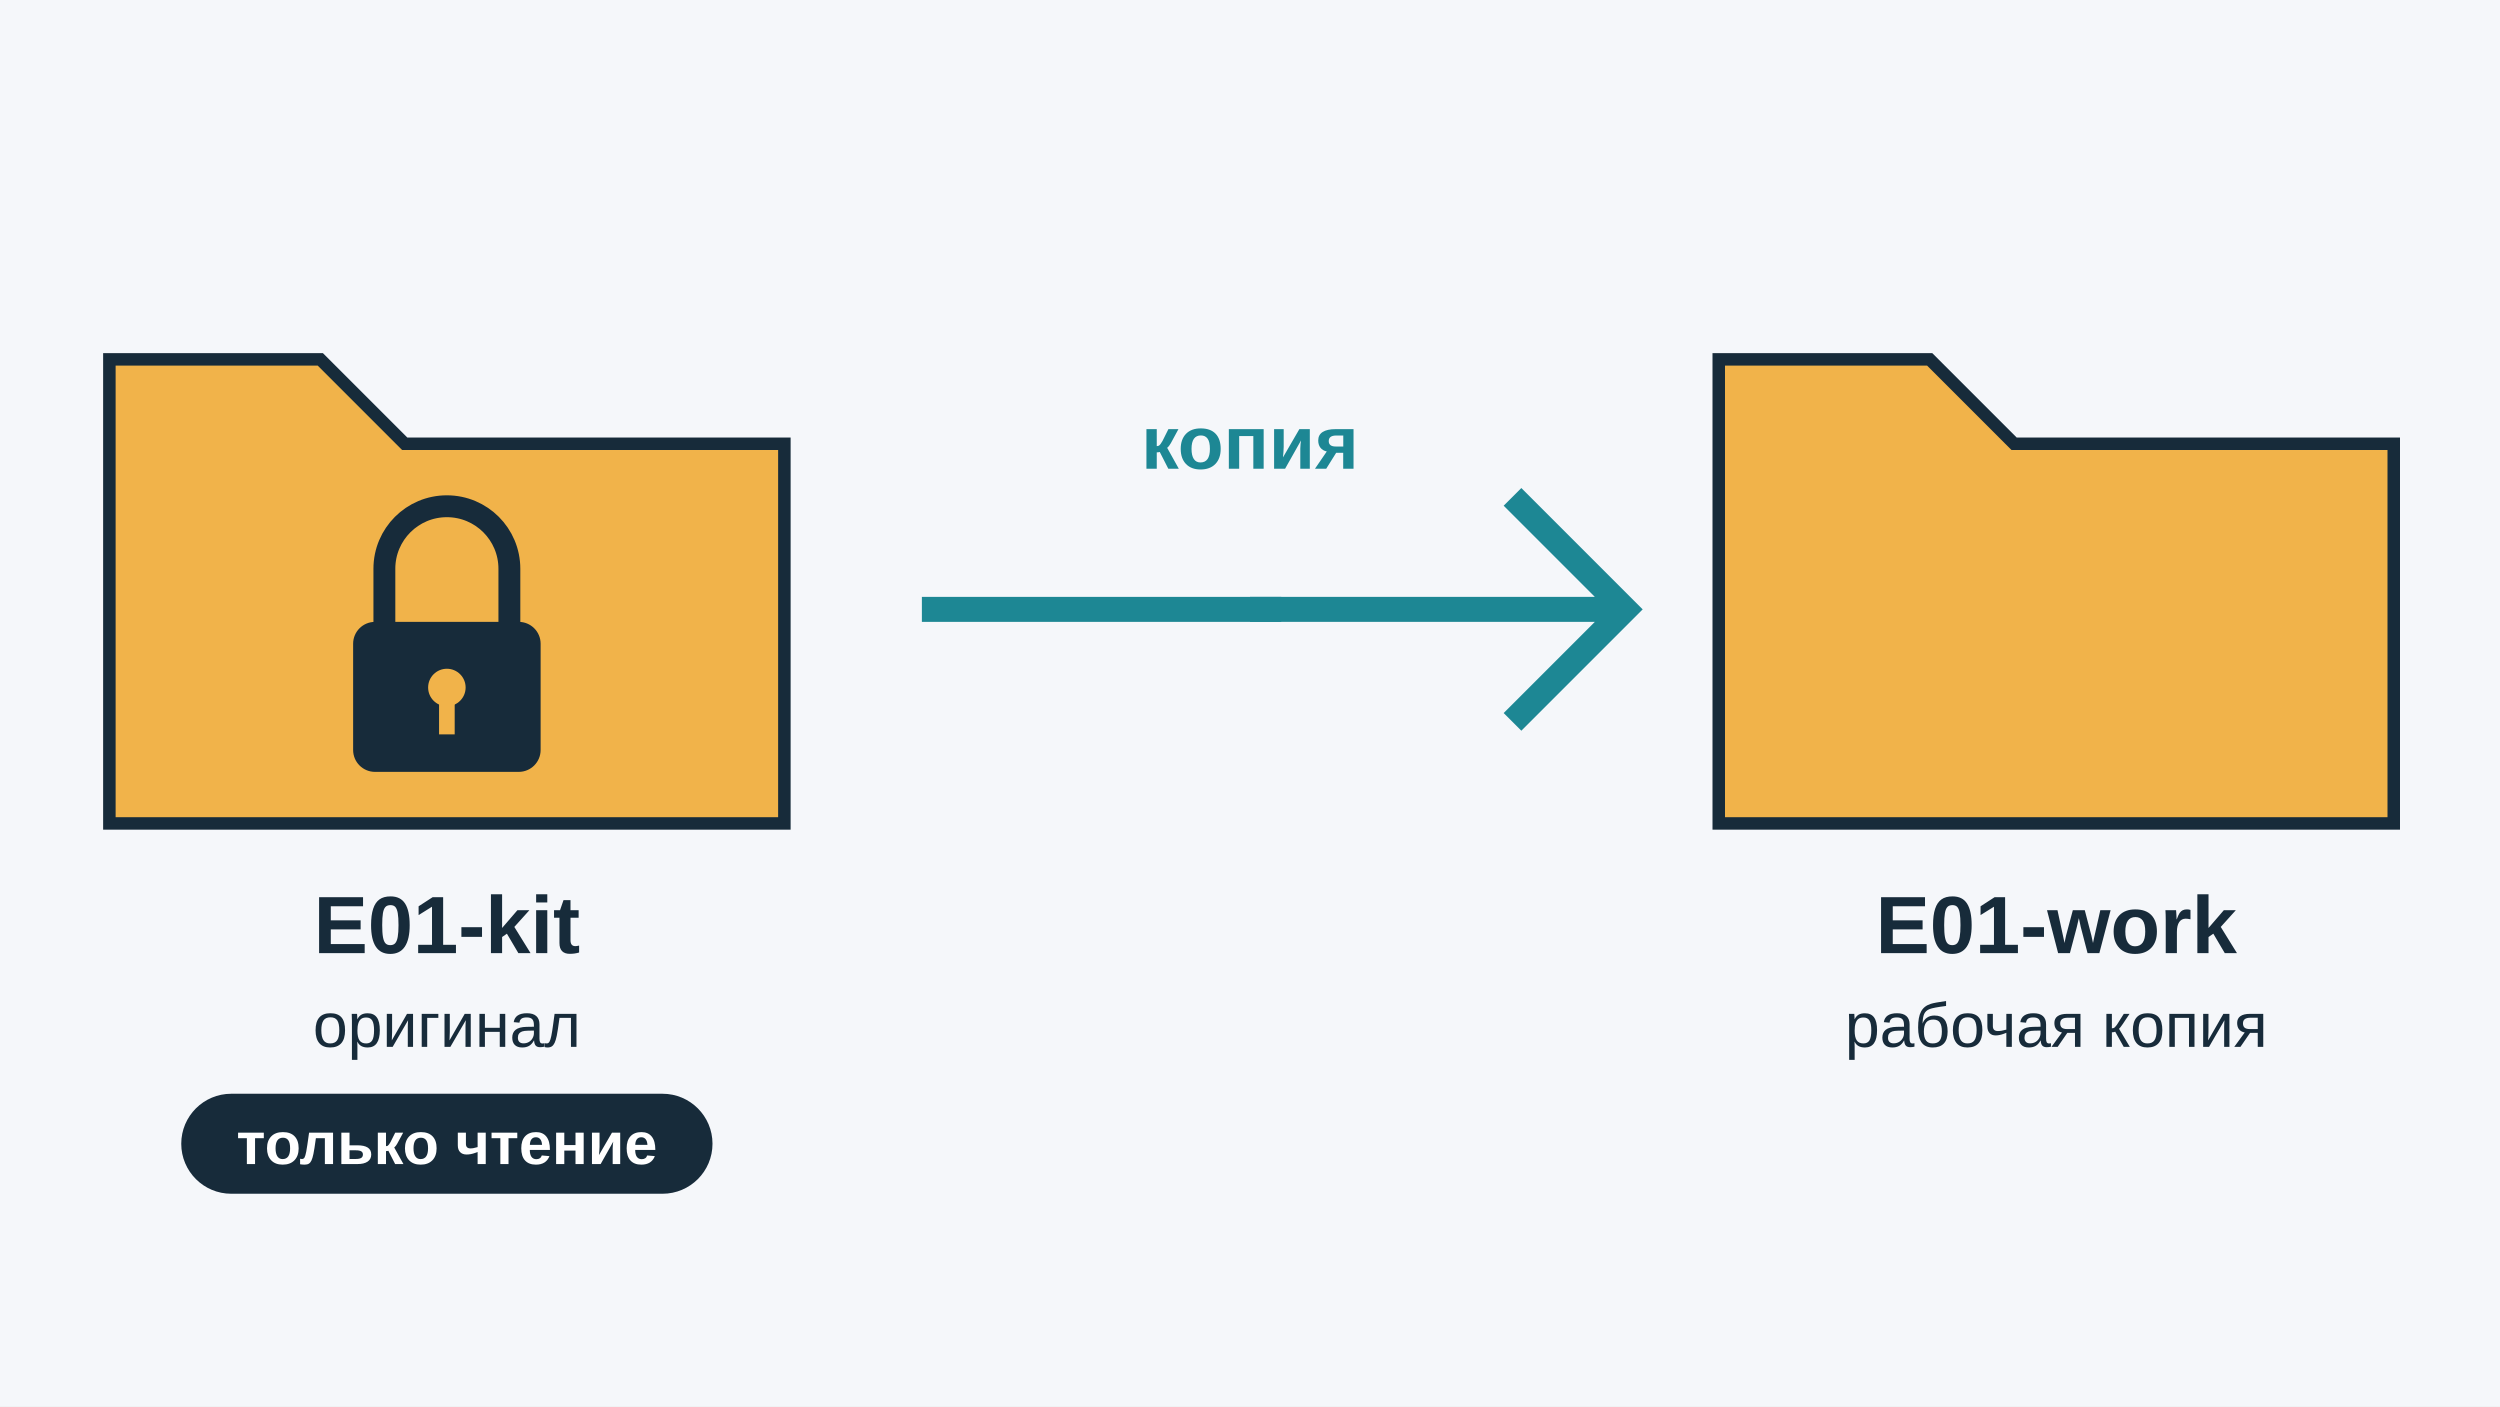
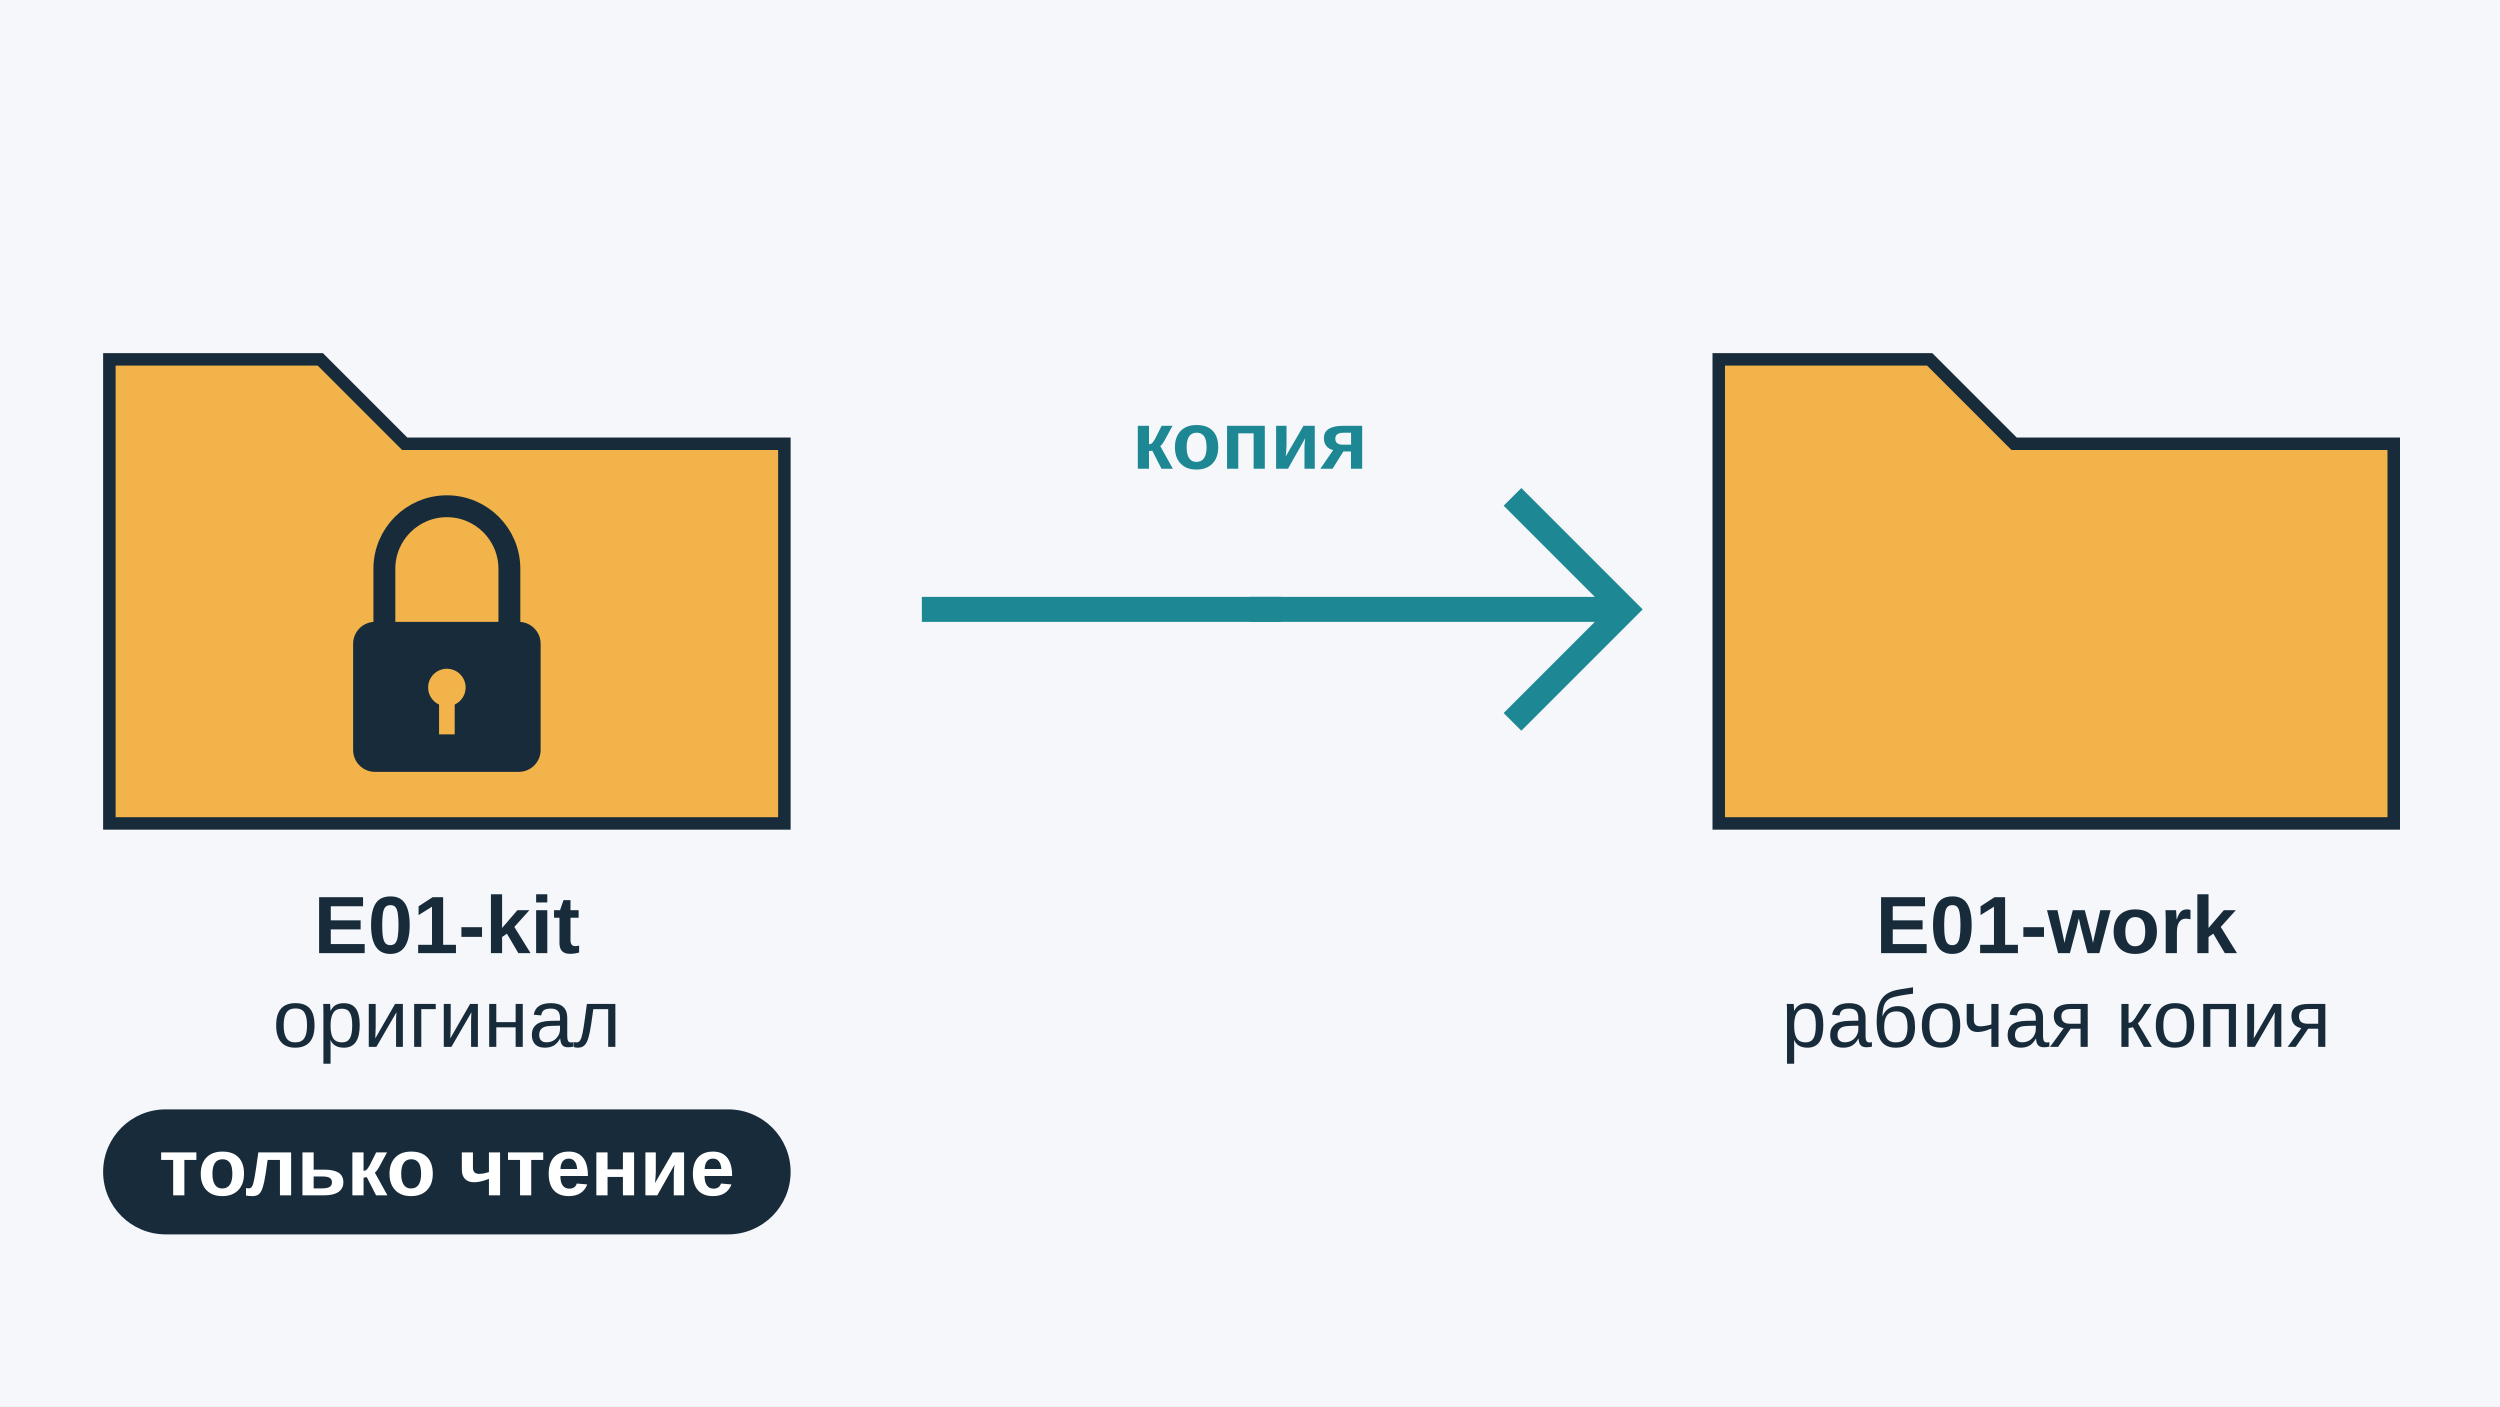
<svg xmlns="http://www.w3.org/2000/svg" width="1600" height="900" viewBox="0 0 1600 900">
  <rect width="1600" height="900" fill="#f5f7fa" />
  <g data-src="folder" transform="translate(-537.5 54.5) scale(1.35 1.35)">
    <path d="M450 130h100l40 40h180v180H450z" fill="#f1b34a" stroke="#172b3a" stroke-width="8" vector-effect="non-scaling-stroke" />
  </g>
  <path d="M246 400v-36a40 40 0 0 1 80 0v36" fill="none" stroke="#172b3a" stroke-width="14" />
  <rect x="226" y="398" width="120" height="96" rx="14" fill="#172b3a" />
  <circle cx="286" cy="440" r="12" fill="#f1b34a" />
  <path d="M286 446v24" stroke="#f1b34a" stroke-width="10" />
  <text x="286" y="610" font-family="Segoe UI, Arial, sans-serif" font-size="52" font-weight="700" fill="#172b3a" text-anchor="middle">E01-kit</text>
-   <text x="286" y="670" font-family="Segoe UI, Arial, sans-serif" font-size="40" font-weight="400" fill="#172b3a" text-anchor="middle">оригинал</text>
-   <rect x="116" y="700" width="340" height="64" rx="32" fill="#172b3a" />
-   <text x="286" y="745" font-family="Segoe UI, Arial, sans-serif" font-size="38" font-weight="600" fill="white" text-anchor="middle">только чтение</text>
+   <text x="286" y="670" font-family="Segoe UI, Arial, sans-serif" font-size="52" font-weight="400" fill="#172b3a" text-anchor="middle">оригинал</text>
+   <rect x="66" y="710" width="440" height="80" rx="40" fill="#172b3a" />
+   <text x="286" y="765" font-family="Segoe UI, Arial, sans-serif" font-size="52" font-weight="600" fill="white" text-anchor="middle">только чтение</text>
  <path d="M590 390h230" stroke="#1d8794" stroke-width="16" />
  <g data-src="arrow" transform=" translate(-280.0 102.0) scale(1.2 1.2)">
    <path d="M900 240h200m-60-60 60 60-60 60" fill="none" stroke="#1d8794" stroke-width="16" vector-effect="non-scaling-stroke" />
  </g>
-   <text x="800" y="300" font-family="Segoe UI, Arial, sans-serif" font-size="48" font-weight="700" fill="#1d8794" text-anchor="middle">копия</text>
+   <text x="800" y="300" font-family="Segoe UI, Arial, sans-serif" font-size="52" font-weight="700" fill="#1d8794" text-anchor="middle">копия</text>
  <g data-src="folder" transform="translate(492.5 54.5) scale(1.35 1.35)">
    <path d="M450 130h100l40 40h180v180H450z" fill="#f1b34a" stroke="#172b3a" stroke-width="8" vector-effect="non-scaling-stroke" />
  </g>
  <text x="1316" y="610" font-family="Segoe UI, Arial, sans-serif" font-size="52" font-weight="700" fill="#172b3a" text-anchor="middle">E01-work</text>
-   <text x="1316" y="670" font-family="Segoe UI, Arial, sans-serif" font-size="40" font-weight="400" fill="#172b3a" text-anchor="middle">рабочая копия</text>
+   <text x="1316" y="670" font-family="Segoe UI, Arial, sans-serif" font-size="52" font-weight="400" fill="#172b3a" text-anchor="middle">рабочая копия</text>
</svg>
